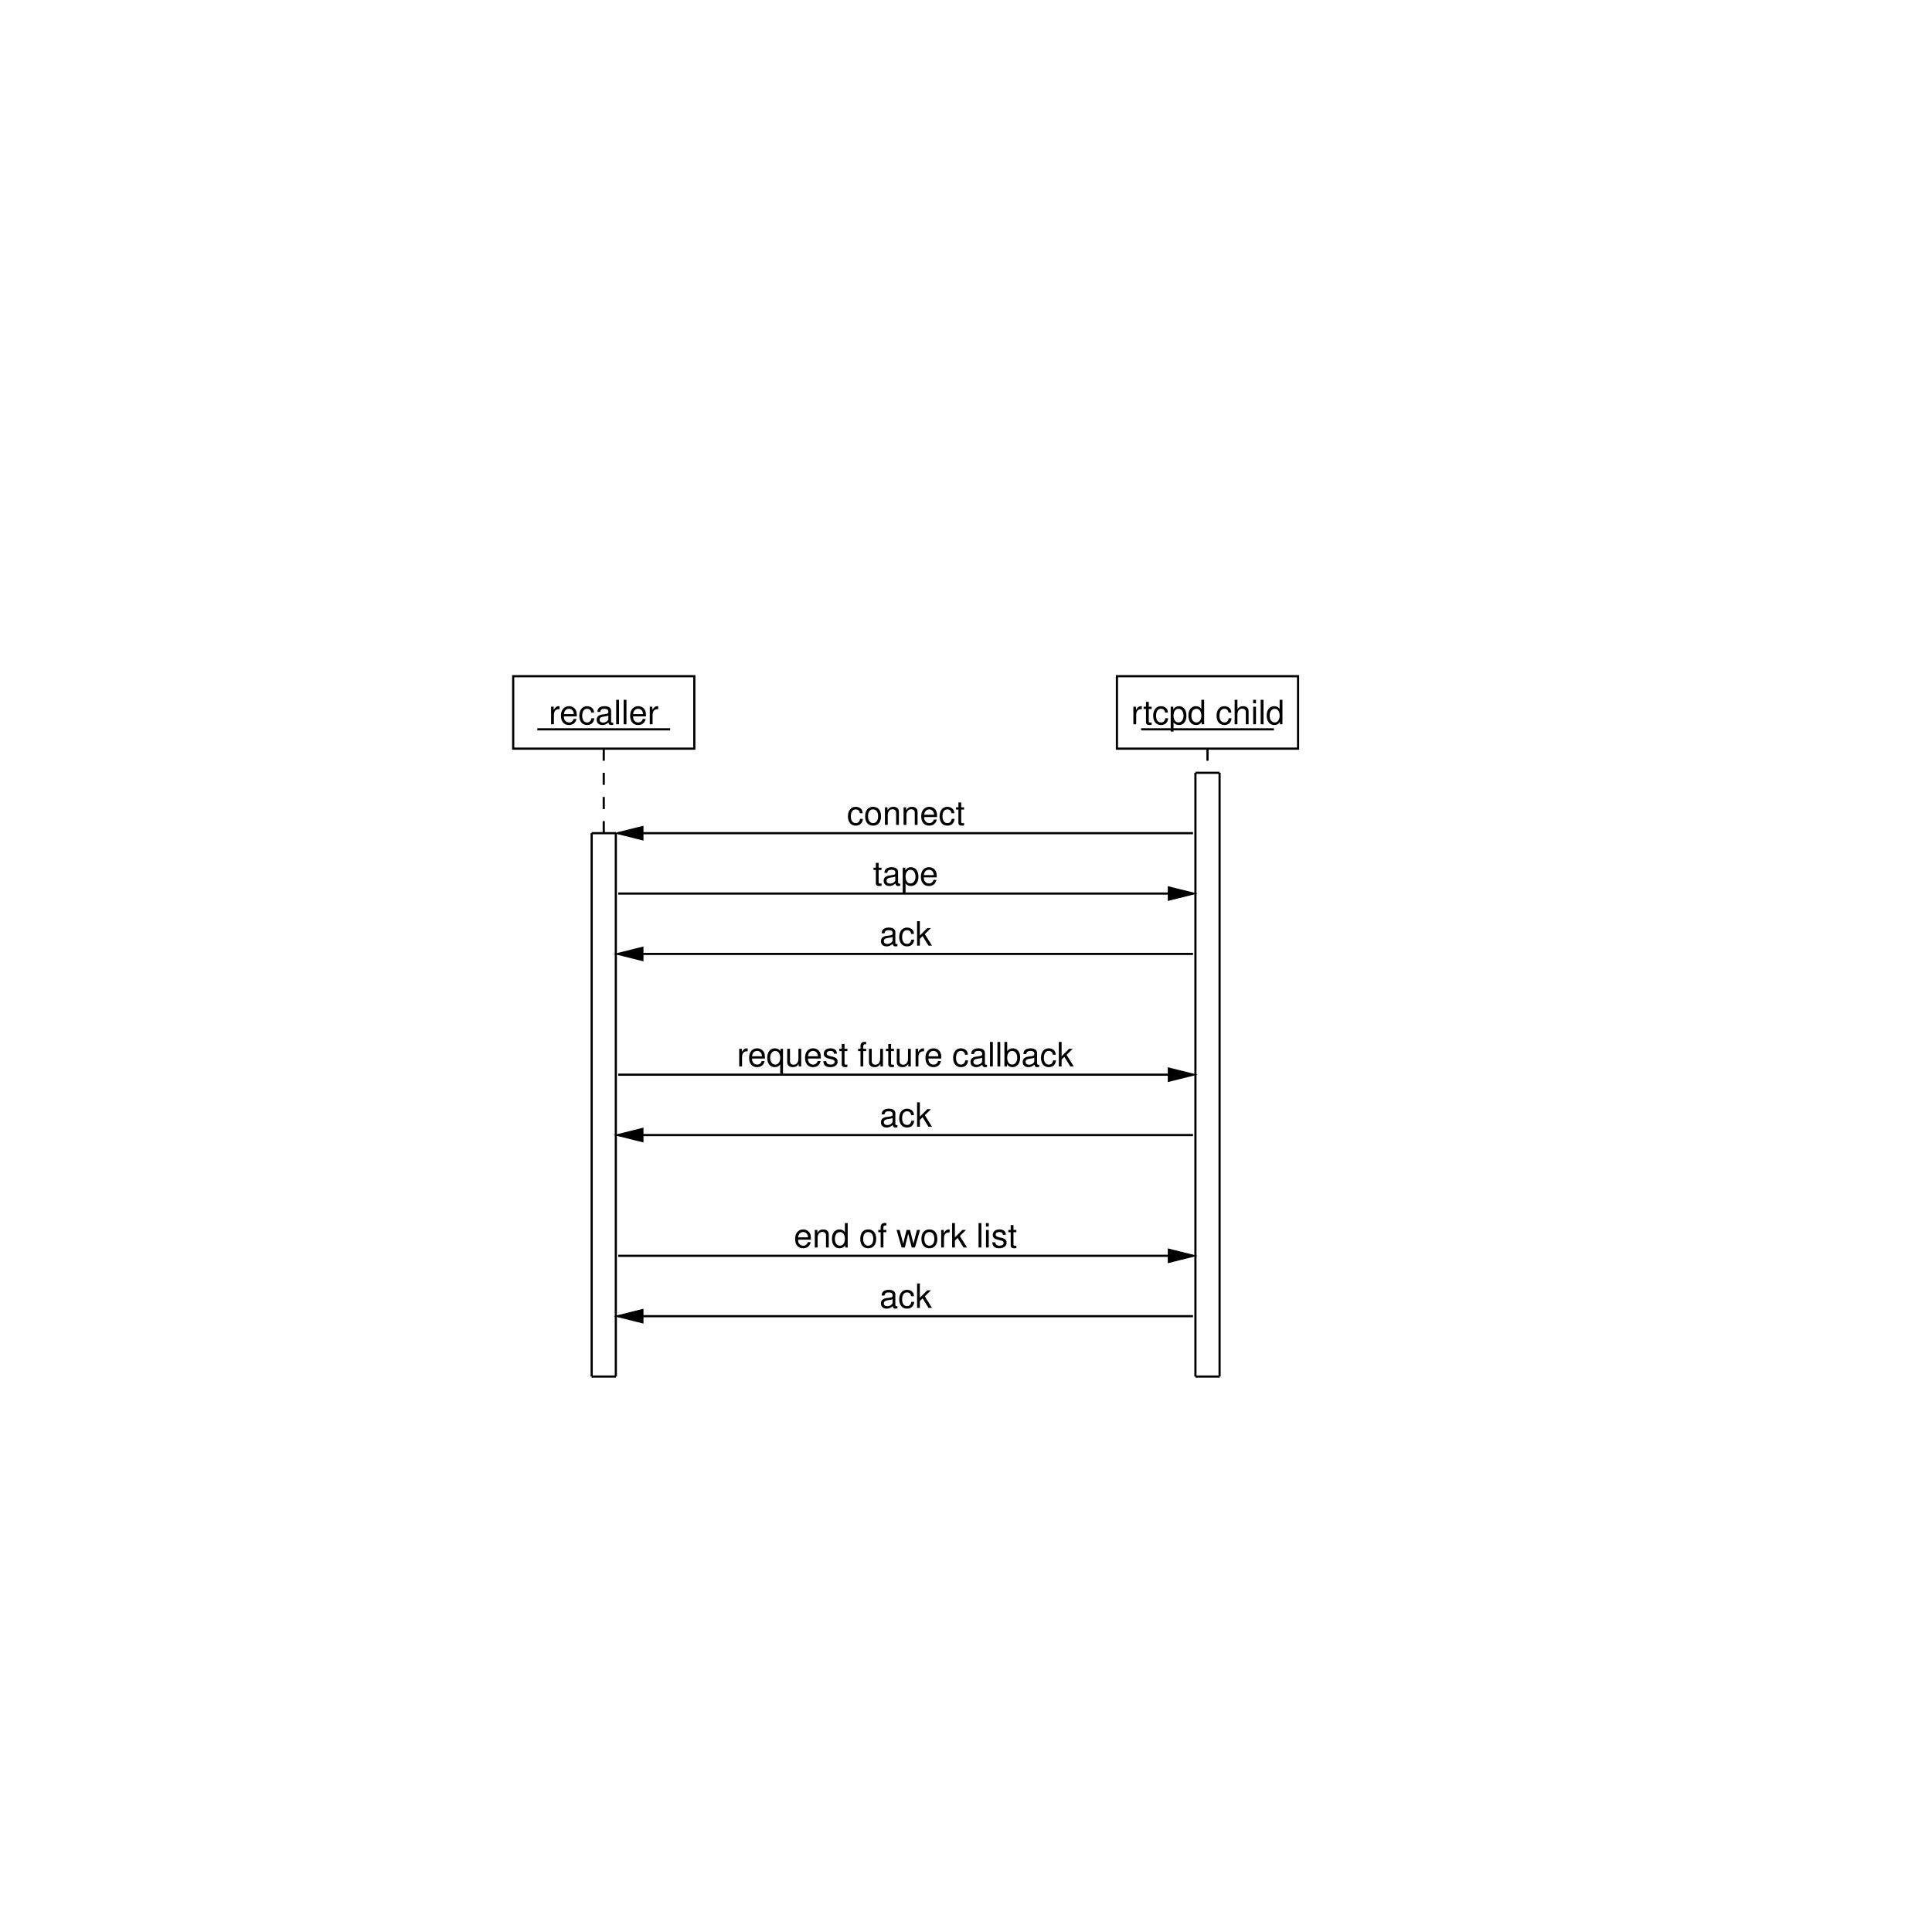
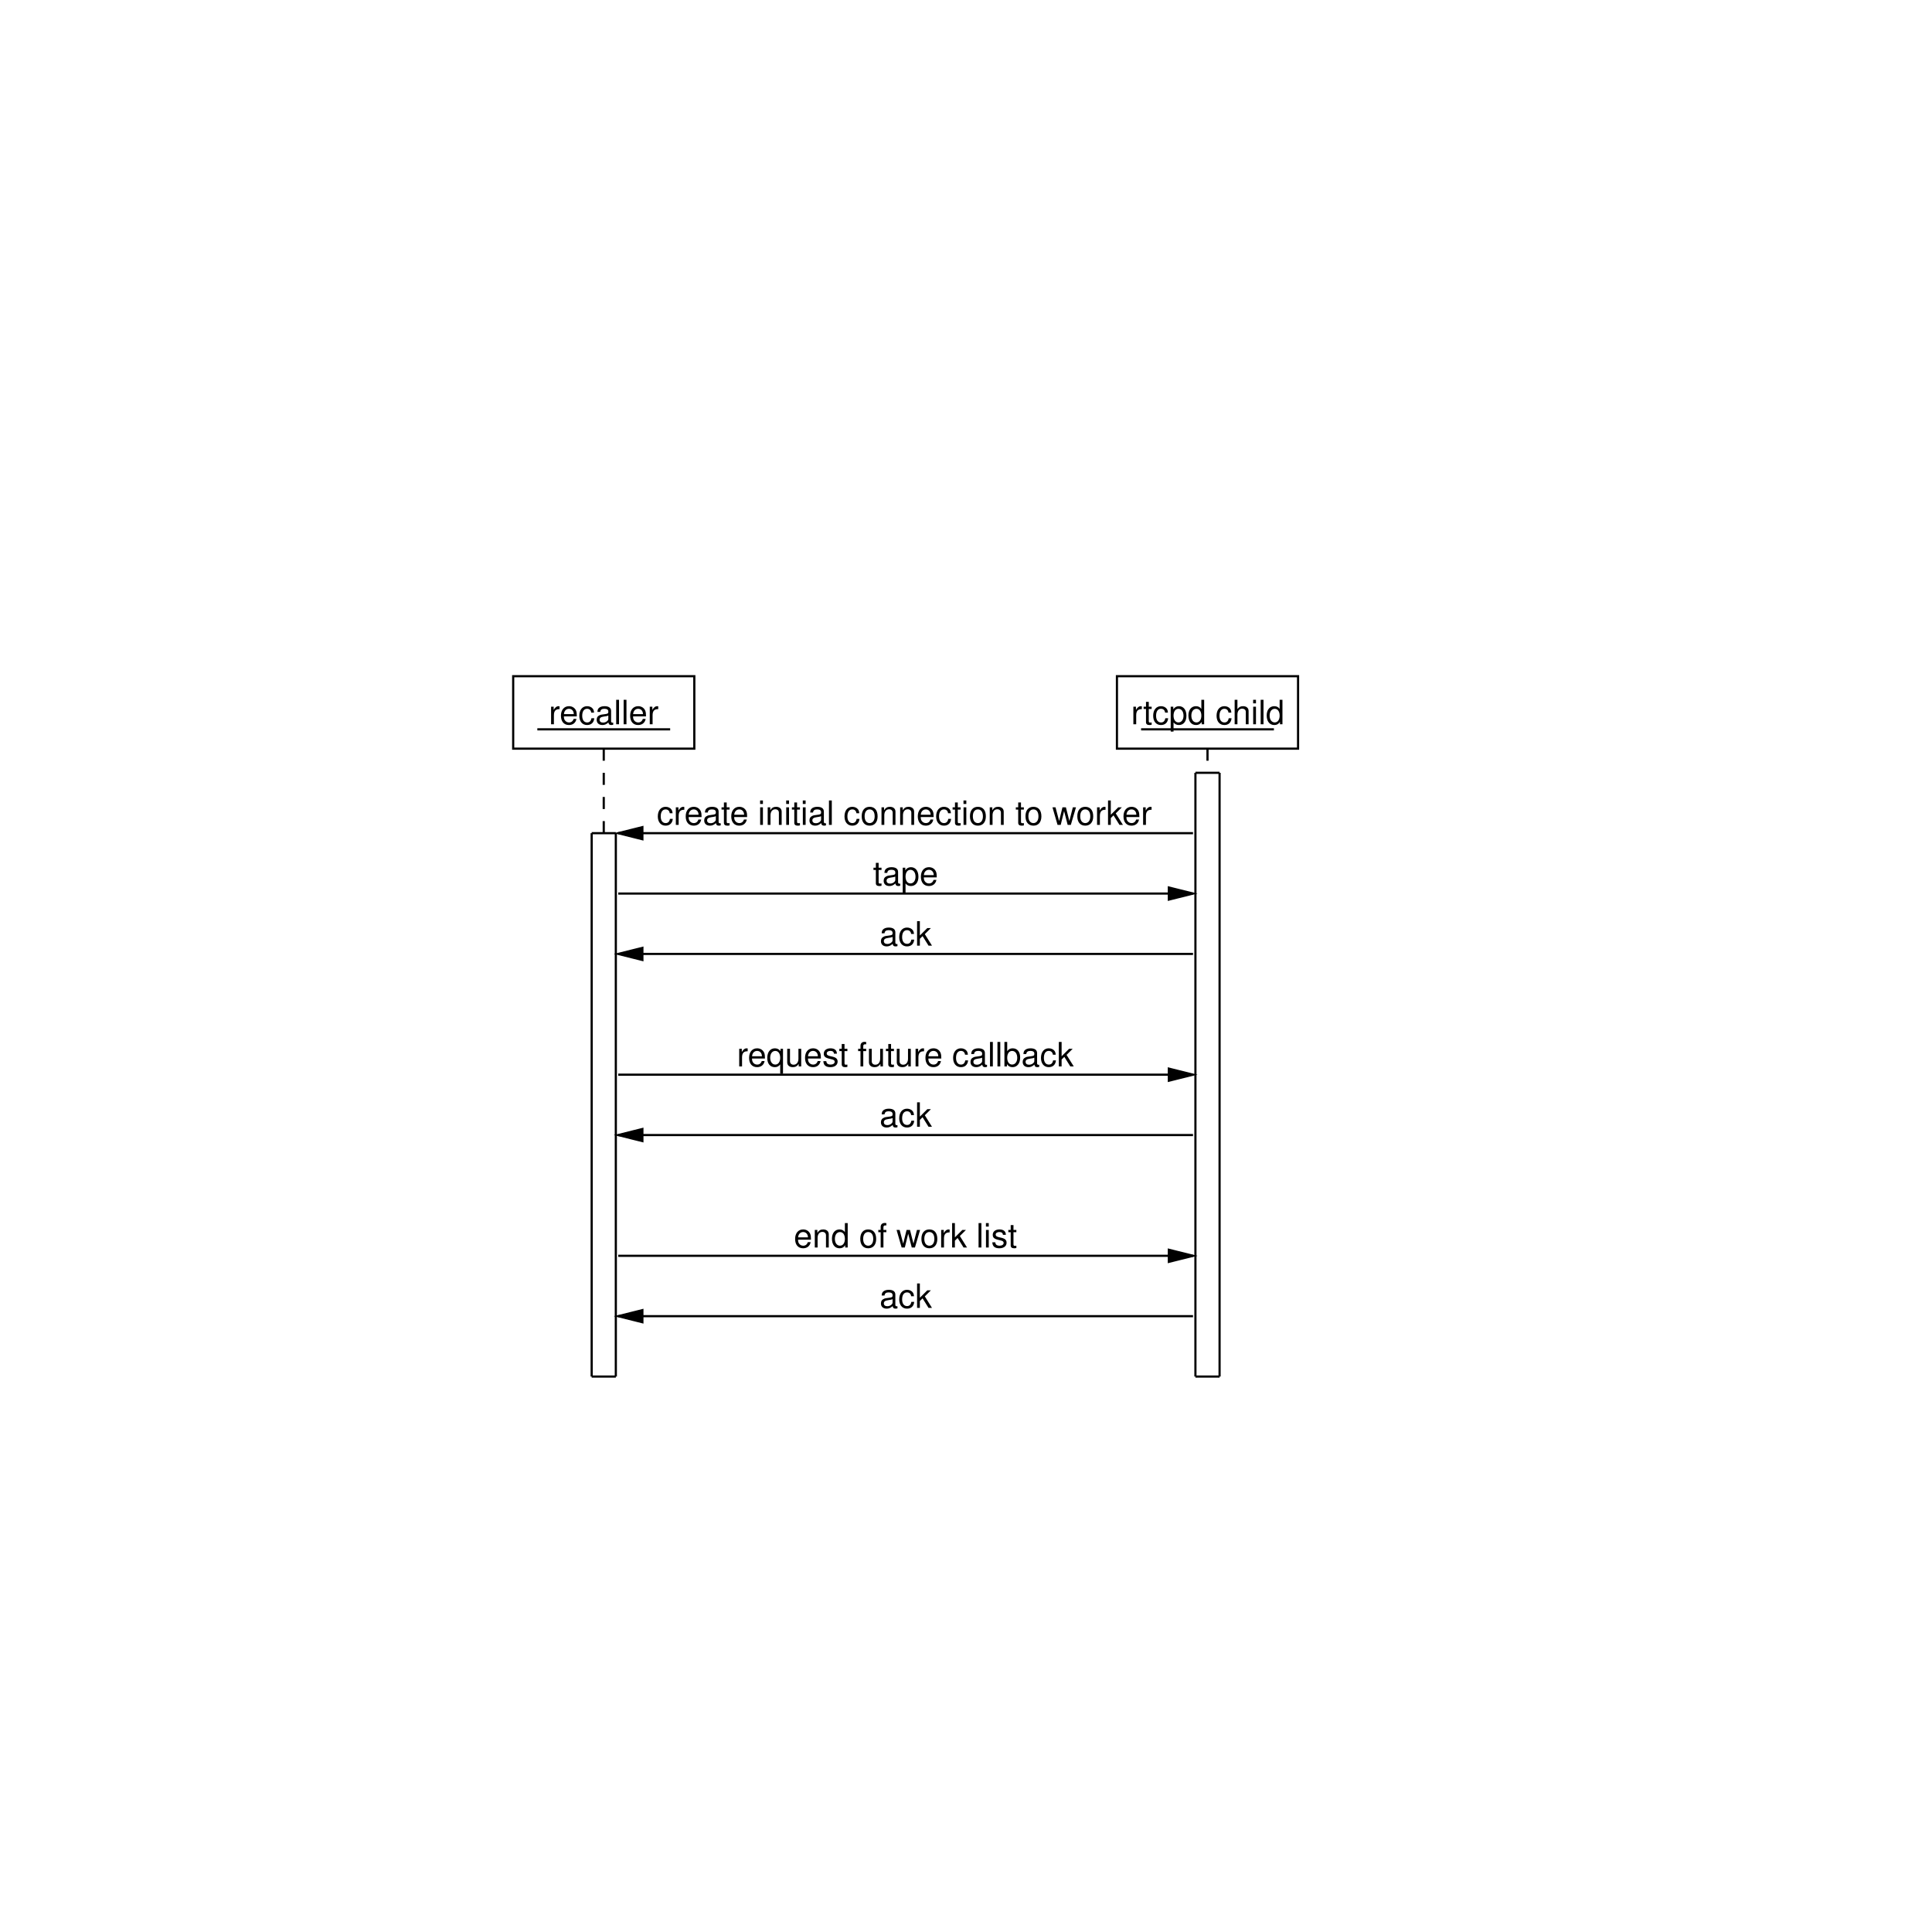
<svg xmlns="http://www.w3.org/2000/svg" version="1.1" baseProfile="full" id="body" width="8in" height="8in" viewBox="0 0 1 1" preserveAspectRatio="none">
  <rect id="background" x="0" y="0" width="1" height="1" stroke="none" fill="white" />
  <g id="content" transform="translate(0.3125,0.2875) scale(1,-1) scale(0.125) " xml:space="preserve" stroke="black" stroke-linecap="butt" stroke-linejoin="miter" stroke-miterlimit="10.433" stroke-dasharray="none" stroke-dashoffset="0" stroke-opacity="1" fill="none" fill-rule="evenodd" fill-opacity="1" font-style="normal" font-variant="normal" font-weight="normal" font-stretch="normal" font-size-adjust="none" letter-spacing="normal" word-spacing="normal" text-anchor="start">
    <rect x="-0.375" y="-0.8" width="0.75" height="0.3" stroke-width="0.009" />
    <text transform="translate(-0.22764,-0.69903) scale(1,-1) scale(0.0069444) " font-family="Helvetica,sans-serif" font-size="20px" stroke="none" fill="black">recaller</text>
    <line x1="-0.275" y1="-0.72" x2="0.275" y2="-0.72" stroke-width="0.009" />
    <rect x="2.125" y="-0.8" width="0.75" height="0.3" stroke-width="0.009" />
    <text transform="translate(2.1835,-0.69903) scale(1,-1) scale(0.0069444) " font-family="Helvetica,sans-serif" font-size="20px" stroke="none" fill="black">rtcpd child</text>
    <line x1="2.225" y1="-0.72" x2="2.775" y2="-0.72" stroke-width="0.009" />
    <line x1="2.5" y1="-0.8" x2="2.5" y2="-0.9" stroke-width="0.009" stroke-dasharray="0.05, 0.05" />
    <line x1="2.45" y1="-0.9" x2="2.55" y2="-0.9" stroke-width="0.009" />
    <line x1="2.44" y1="-1.15" x2="0.06" y2="-1.15" stroke-width="0.009" />
    <polygon points="0.16,-1.175 0.06,-1.15 0.16,-1.125 " stroke-width="0.009" fill="black" />
-     <text transform="translate(1.0068,-1.1157) scale(1,-1) scale(0.0069444) " font-family="Helvetica,sans-serif" font-size="20px" stroke="none" fill="black">connect</text>
+     <text transform="translate(0.21951,-1.1157) scale(1,-1) scale(0.0069444) " font-family="Helvetica,sans-serif" font-size="20px" stroke="none" fill="black">create initial connection to worker</text>
    <text transform="translate(1.2307,-1.2824) scale(1,-1) scale(0.0069444) " font-family="Helvetica,sans-serif" font-size="20px" stroke="none" fill="black"> </text>
    <line x1="0" y1="-0.8" x2="0" y2="-1.15" stroke-width="0.009" stroke-dasharray="0.05, 0.05" />
    <line x1="-0.05" y1="-1.15" x2="0.05" y2="-1.15" stroke-width="0.009" />
    <line x1="0.06" y1="-1.4" x2="2.44" y2="-1.4" stroke-width="0.009" />
    <polygon points="2.34,-1.375 2.44,-1.4 2.34,-1.425 " stroke-width="0.009" fill="black" />
    <text transform="translate(1.1149,-1.3657) scale(1,-1) scale(0.0069444) " font-family="Helvetica,sans-serif" font-size="20px" stroke="none" fill="black">tape</text>
    <text transform="translate(1.2307,-1.5324) scale(1,-1) scale(0.0069444) " font-family="Helvetica,sans-serif" font-size="20px" stroke="none" fill="black"> </text>
    <line x1="2.44" y1="-1.65" x2="0.06" y2="-1.65" stroke-width="0.009" />
    <polygon points="0.16,-1.675 0.06,-1.65 0.16,-1.625 " stroke-width="0.009" fill="black" />
    <text transform="translate(1.1419,-1.6157) scale(1,-1) scale(0.0069444) " font-family="Helvetica,sans-serif" font-size="20px" stroke="none" fill="black">ack</text>
    <text transform="translate(1.2307,-1.7824) scale(1,-1) scale(0.0069444) " font-family="Helvetica,sans-serif" font-size="20px" stroke="none" fill="black"> </text>
    <line x1="0.06" y1="-2.15" x2="2.44" y2="-2.15" stroke-width="0.009" />
    <polygon points="2.34,-2.125 2.44,-2.15 2.34,-2.175 " stroke-width="0.009" fill="black" />
    <text transform="translate(0.55139,-2.1157) scale(1,-1) scale(0.0069444) " font-family="Helvetica,sans-serif" font-size="20px" stroke="none" fill="black">request future callback</text>
    <text transform="translate(1.2307,-2.2824) scale(1,-1) scale(0.0069444) " font-family="Helvetica,sans-serif" font-size="20px" stroke="none" fill="black"> </text>
    <line x1="2.44" y1="-2.4" x2="0.06" y2="-2.4" stroke-width="0.009" />
    <polygon points="0.16,-2.425 0.06,-2.4 0.16,-2.375 " stroke-width="0.009" fill="black" />
    <text transform="translate(1.1419,-2.3657) scale(1,-1) scale(0.0069444) " font-family="Helvetica,sans-serif" font-size="20px" stroke="none" fill="black">ack</text>
    <text transform="translate(1.2307,-2.5324) scale(1,-1) scale(0.0069444) " font-family="Helvetica,sans-serif" font-size="20px" stroke="none" fill="black"> </text>
    <line x1="0.06" y1="-2.9" x2="2.44" y2="-2.9" stroke-width="0.009" />
    <polygon points="2.34,-2.875 2.44,-2.9 2.34,-2.925 " stroke-width="0.009" fill="black" />
    <text transform="translate(0.78688,-2.8657) scale(1,-1) scale(0.0069444) " font-family="Helvetica,sans-serif" font-size="20px" stroke="none" fill="black">end of work list</text>
    <text transform="translate(1.2307,-3.0324) scale(1,-1) scale(0.0069444) " font-family="Helvetica,sans-serif" font-size="20px" stroke="none" fill="black"> </text>
    <line x1="2.44" y1="-3.15" x2="0.06" y2="-3.15" stroke-width="0.009" />
    <polygon points="0.16,-3.175 0.06,-3.15 0.16,-3.125 " stroke-width="0.009" fill="black" />
    <text transform="translate(1.1419,-3.1157) scale(1,-1) scale(0.0069444) " font-family="Helvetica,sans-serif" font-size="20px" stroke="none" fill="black">ack</text>
    <text transform="translate(1.2307,-3.2824) scale(1,-1) scale(0.0069444) " font-family="Helvetica,sans-serif" font-size="20px" stroke="none" fill="black"> </text>
    <line x1="-0.05" y1="-1.15" x2="-0.05" y2="-3.4" stroke-width="0.009" />
    <line x1="0.05" y1="-1.15" x2="0.05" y2="-3.4" stroke-width="0.009" />
    <line x1="-0.05" y1="-3.4" x2="0.05" y2="-3.4" stroke-width="0.009" />
    <line x1="2.45" y1="-0.9" x2="2.45" y2="-3.4" stroke-width="0.009" />
    <line x1="2.55" y1="-0.9" x2="2.55" y2="-3.4" stroke-width="0.009" />
    <line x1="2.45" y1="-3.4" x2="2.55" y2="-3.4" stroke-width="0.009" />
  </g>
</svg>
